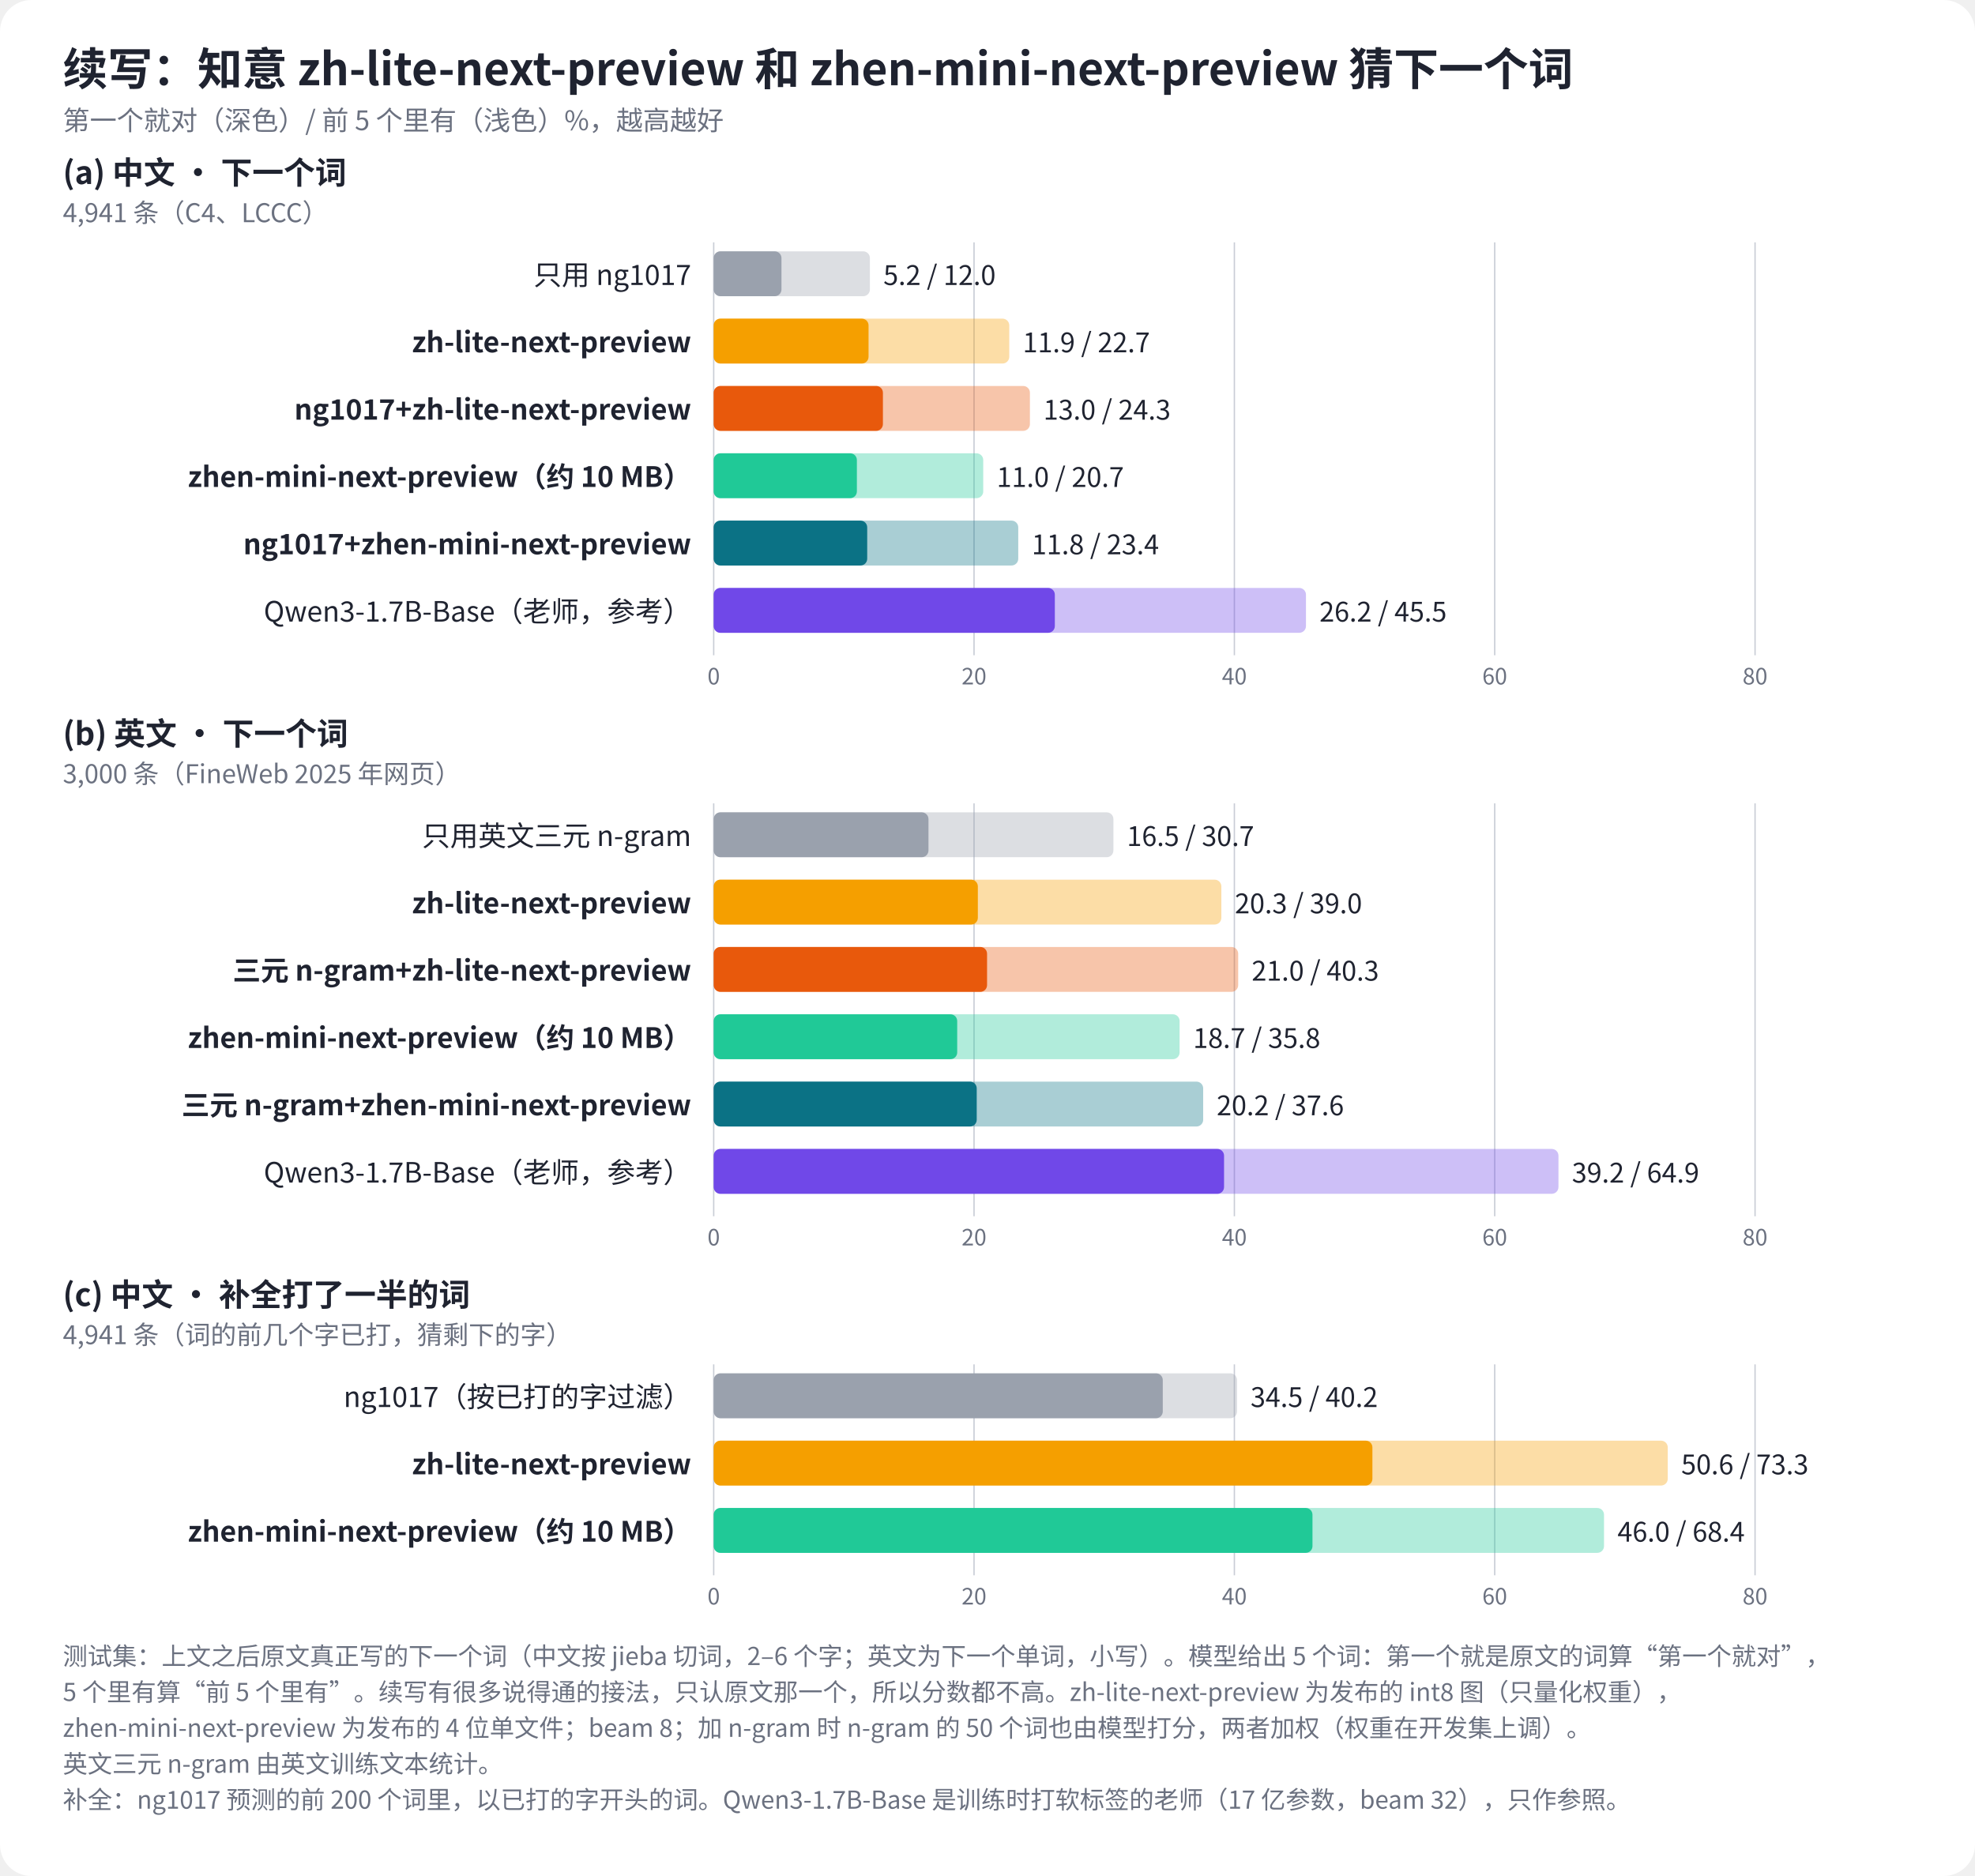
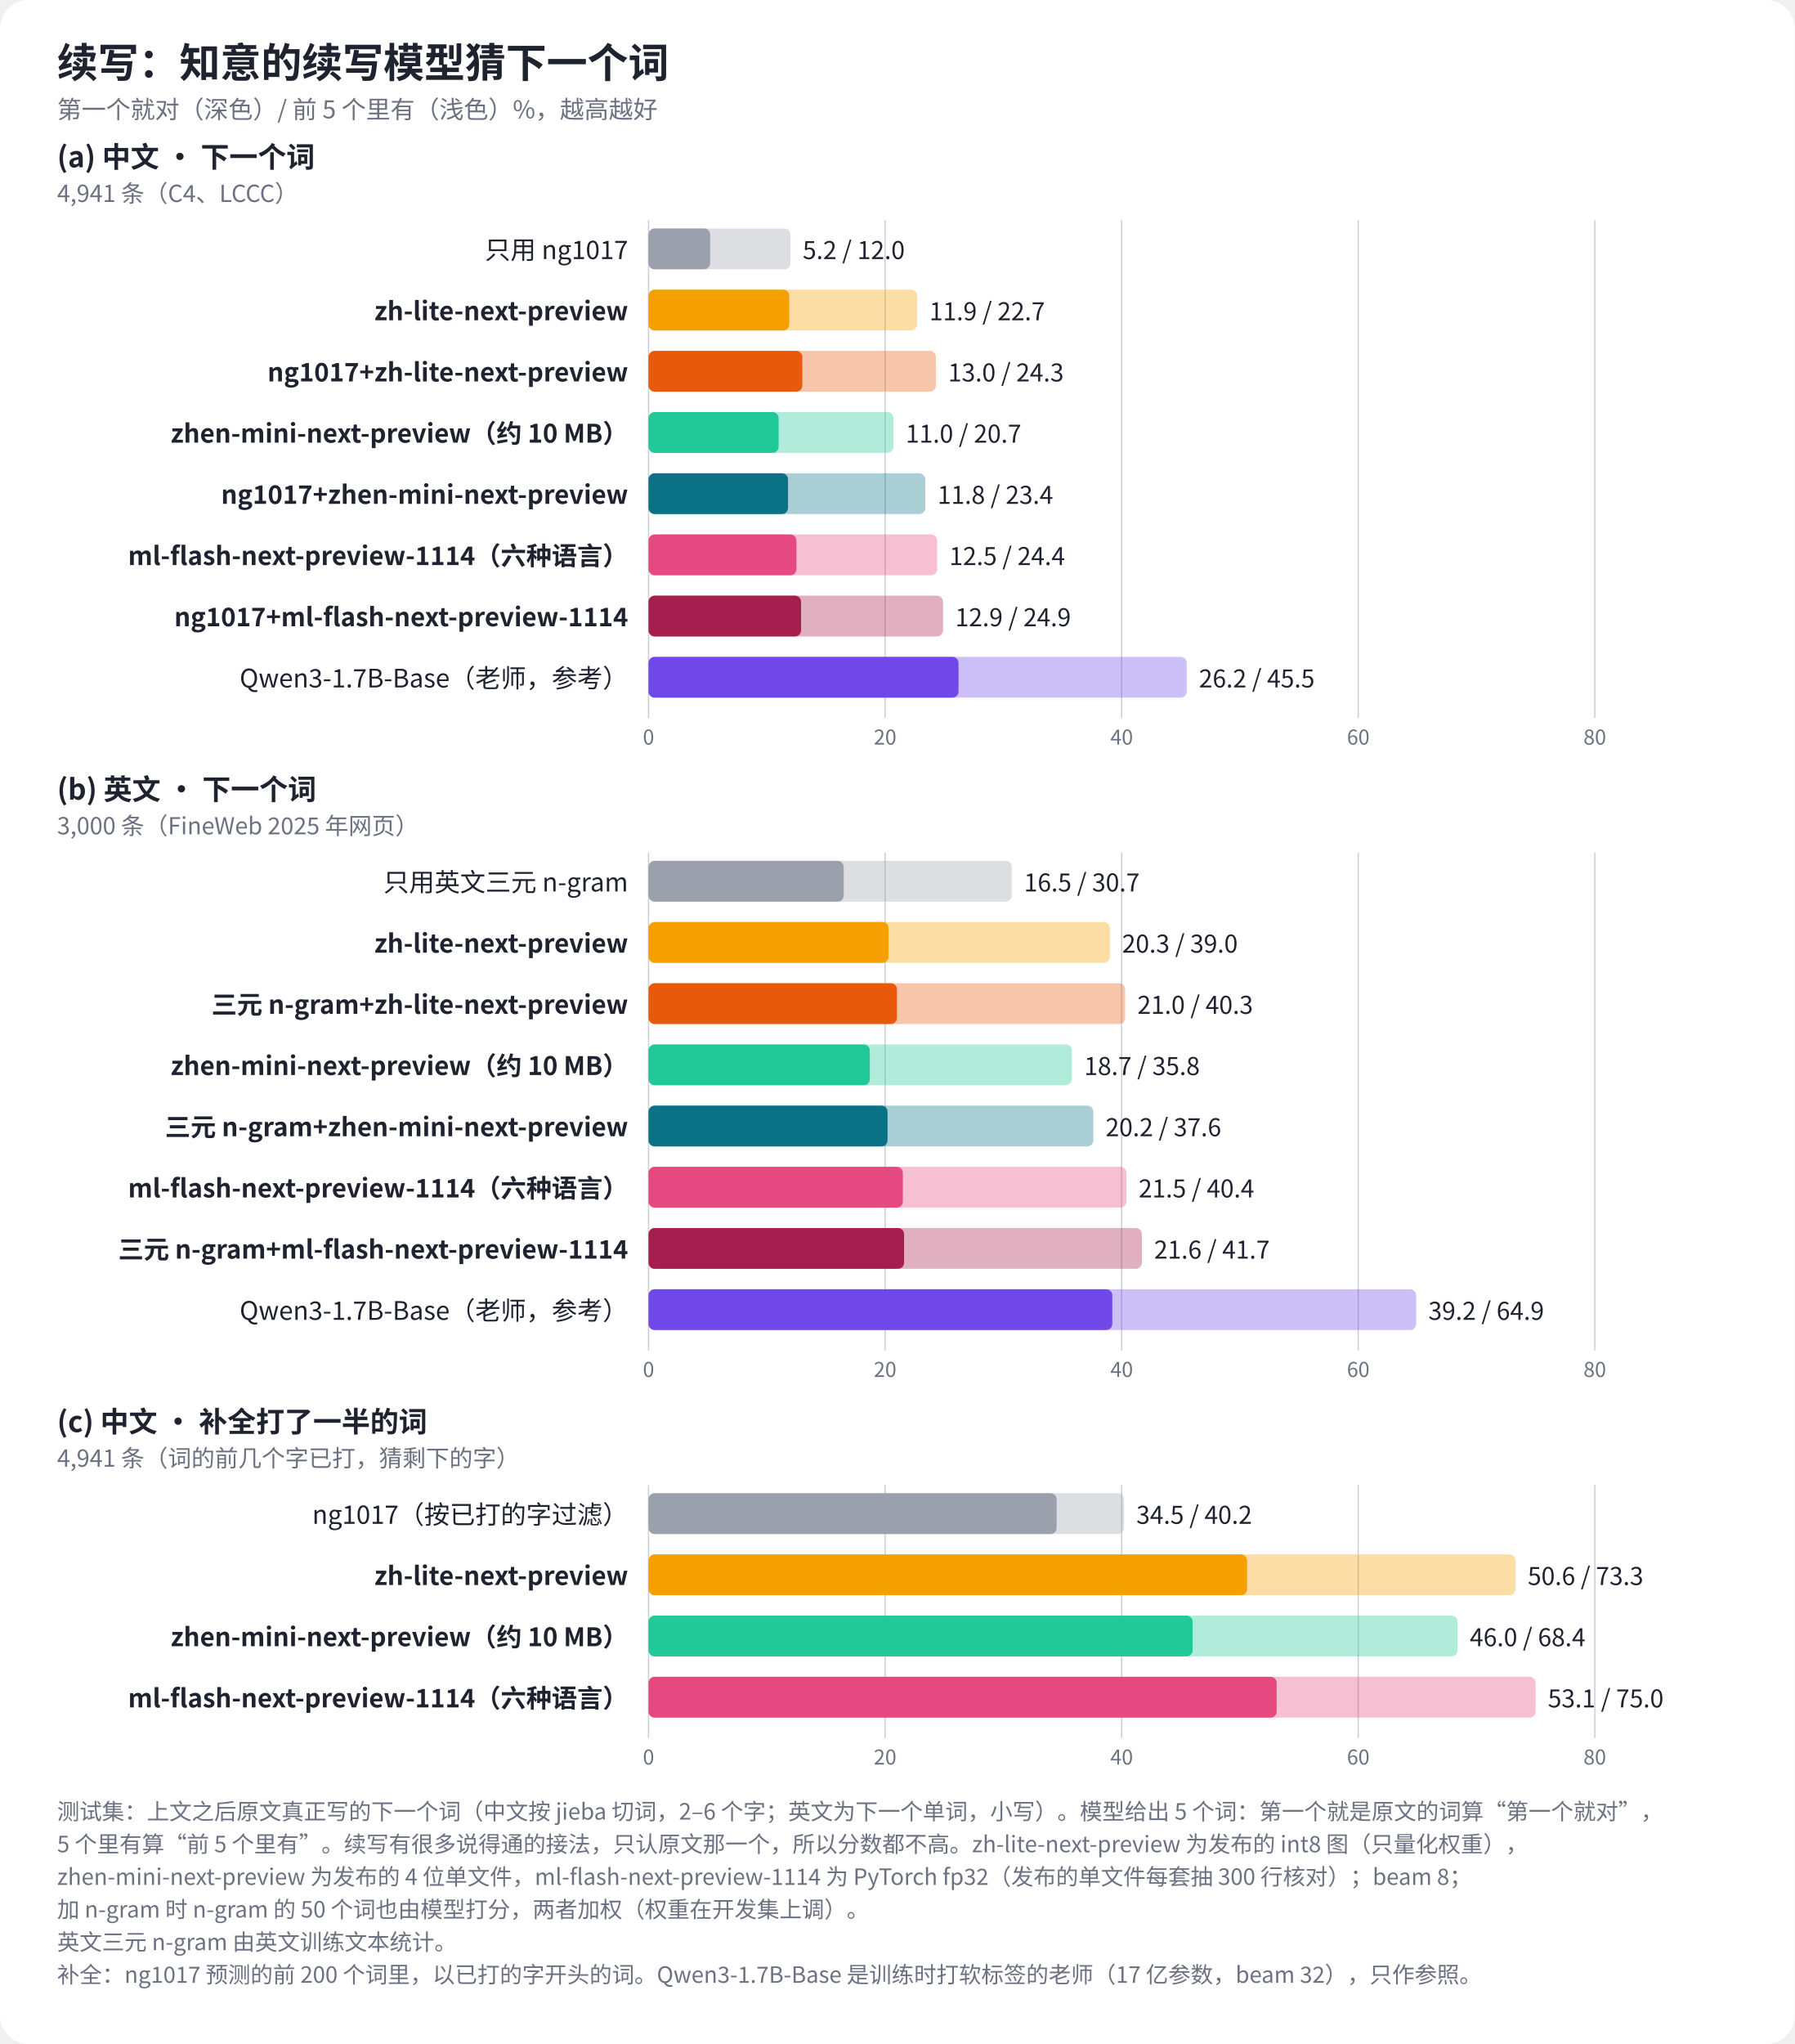
- <svg xmlns="http://www.w3.org/2000/svg" width="880" height="836" viewBox="0 0 880 836" font-family="'Microsoft YaHei','PingFang SC','Noto Sans CJK SC','Segoe UI',sans-serif">
-   <rect width="880" height="836" rx="14" fill="#FFFFFF" />
-   <text x="28" y="38" font-size="20" font-weight="700" fill="#1F2330">续写：知意 zh-lite-next-preview 和 zhen-mini-next-preview 猜下一个词</text>
+ <svg xmlns="http://www.w3.org/2000/svg" width="880" height="1002" viewBox="0 0 880 1002" font-family="'Microsoft YaHei','PingFang SC','Noto Sans CJK SC','Segoe UI',sans-serif">
+   <rect width="880" height="1002" rx="14" fill="#FFFFFF" />
+   <text x="28" y="38" font-size="20" font-weight="700" fill="#1F2330">续写：知意的续写模型猜下一个词</text>
  <text x="28" y="58" font-size="12" fill="#6B7180">第一个就对（深色）/ 前 5 个里有（浅色）%，越高越好</text>
  <text x="28" y="82" font-size="14" font-weight="700" fill="#1F2330">(a) 中文 · 下一个词</text>
  <text x="28" y="99" font-size="11.5" fill="#6B7180">4,941 条（C4、LCCC）</text>
-   <line x1="318.0" y1="108" x2="318.0" y2="292" stroke="#C9CDD6" stroke-width="0.6" />
-   <text x="318.0" y="305" font-size="10" fill="#6B7180" text-anchor="middle">0</text>
-   <line x1="434.0" y1="108" x2="434.0" y2="292" stroke="#C9CDD6" stroke-width="0.6" />
-   <text x="434.0" y="305" font-size="10" fill="#6B7180" text-anchor="middle">20</text>
-   <line x1="550.0" y1="108" x2="550.0" y2="292" stroke="#C9CDD6" stroke-width="0.6" />
-   <text x="550.0" y="305" font-size="10" fill="#6B7180" text-anchor="middle">40</text>
-   <line x1="666.0" y1="108" x2="666.0" y2="292" stroke="#C9CDD6" stroke-width="0.6" />
-   <text x="666.0" y="305" font-size="10" fill="#6B7180" text-anchor="middle">60</text>
-   <line x1="782.0" y1="108" x2="782.0" y2="292" stroke="#C9CDD6" stroke-width="0.6" />
-   <text x="782.0" y="305" font-size="10" fill="#6B7180" text-anchor="middle">80</text>
+   <line x1="318.0" y1="108" x2="318.0" y2="352" stroke="#C9CDD6" stroke-width="0.6" />
+   <text x="318.0" y="365" font-size="10" fill="#6B7180" text-anchor="middle">0</text>
+   <line x1="434.0" y1="108" x2="434.0" y2="352" stroke="#C9CDD6" stroke-width="0.6" />
+   <text x="434.0" y="365" font-size="10" fill="#6B7180" text-anchor="middle">20</text>
+   <line x1="550.0" y1="108" x2="550.0" y2="352" stroke="#C9CDD6" stroke-width="0.6" />
+   <text x="550.0" y="365" font-size="10" fill="#6B7180" text-anchor="middle">40</text>
+   <line x1="666.0" y1="108" x2="666.0" y2="352" stroke="#C9CDD6" stroke-width="0.6" />
+   <text x="666.0" y="365" font-size="10" fill="#6B7180" text-anchor="middle">60</text>
+   <line x1="782.0" y1="108" x2="782.0" y2="352" stroke="#C9CDD6" stroke-width="0.6" />
+   <text x="782.0" y="365" font-size="10" fill="#6B7180" text-anchor="middle">80</text>
  <text x="308" y="127" font-size="12.5" fill="#1F2330" text-anchor="end">只用 ng1017</text>
  <rect x="318" y="112" width="69.6" height="20" rx="3" fill="#9AA1AD" fill-opacity="0.35" />
  <rect x="318" y="112" width="30.2" height="20" rx="3" fill="#9AA1AD" />
  <text x="393.6" y="127" font-size="12" fill="#1F2330">5.2 / 12.0</text>
  <text x="308" y="157" font-size="12.5" font-weight="700" fill="#1F2330" text-anchor="end">zh-lite-next-preview</text>
  <rect x="318" y="142" width="131.7" height="20" rx="3" fill="#F59F00" fill-opacity="0.35" />
  <rect x="318" y="142" width="69.0" height="20" rx="3" fill="#F59F00" />
  <text x="455.7" y="157" font-size="12" fill="#1F2330">11.9 / 22.7</text>
  <text x="308" y="187" font-size="12.5" font-weight="700" fill="#1F2330" text-anchor="end">ng1017+zh-lite-next-preview</text>
  <rect x="318" y="172" width="140.9" height="20" rx="3" fill="#E8590C" fill-opacity="0.35" />
  <rect x="318" y="172" width="75.4" height="20" rx="3" fill="#E8590C" />
  <text x="464.9" y="187" font-size="12" fill="#1F2330">13.0 / 24.3</text>
  <text x="308" y="217" font-size="12.5" font-weight="700" fill="#1F2330" text-anchor="end">zhen-mini-next-preview（约 10 MB）</text>
  <rect x="318" y="202" width="120.1" height="20" rx="3" fill="#20C997" fill-opacity="0.35" />
  <rect x="318" y="202" width="63.8" height="20" rx="3" fill="#20C997" />
  <text x="444.1" y="217" font-size="12" fill="#1F2330">11.0 / 20.7</text>
  <text x="308" y="247" font-size="12.5" font-weight="700" fill="#1F2330" text-anchor="end">ng1017+zhen-mini-next-preview</text>
  <rect x="318" y="232" width="135.7" height="20" rx="3" fill="#0B7285" fill-opacity="0.35" />
  <rect x="318" y="232" width="68.4" height="20" rx="3" fill="#0B7285" />
  <text x="459.7" y="247" font-size="12" fill="#1F2330">11.8 / 23.4</text>
-   <text x="308" y="277" font-size="12.5" fill="#1F2330" text-anchor="end">Qwen3-1.7B-Base（老师，参考）</text>
-   <rect x="318" y="262" width="263.9" height="20" rx="3" fill="#7048E8" fill-opacity="0.35" />
-   <rect x="318" y="262" width="152.0" height="20" rx="3" fill="#7048E8" />
-   <text x="587.9" y="277" font-size="12" fill="#1F2330">26.2 / 45.5</text>
-   <text x="28" y="332" font-size="14" font-weight="700" fill="#1F2330">(b) 英文 · 下一个词</text>
-   <text x="28" y="349" font-size="11.5" fill="#6B7180">3,000 条（FineWeb 2025 年网页）</text>
-   <line x1="318.0" y1="358" x2="318.0" y2="542" stroke="#C9CDD6" stroke-width="0.6" />
-   <text x="318.0" y="555" font-size="10" fill="#6B7180" text-anchor="middle">0</text>
-   <line x1="434.0" y1="358" x2="434.0" y2="542" stroke="#C9CDD6" stroke-width="0.6" />
-   <text x="434.0" y="555" font-size="10" fill="#6B7180" text-anchor="middle">20</text>
-   <line x1="550.0" y1="358" x2="550.0" y2="542" stroke="#C9CDD6" stroke-width="0.6" />
-   <text x="550.0" y="555" font-size="10" fill="#6B7180" text-anchor="middle">40</text>
-   <line x1="666.0" y1="358" x2="666.0" y2="542" stroke="#C9CDD6" stroke-width="0.6" />
-   <text x="666.0" y="555" font-size="10" fill="#6B7180" text-anchor="middle">60</text>
-   <line x1="782.0" y1="358" x2="782.0" y2="542" stroke="#C9CDD6" stroke-width="0.6" />
-   <text x="782.0" y="555" font-size="10" fill="#6B7180" text-anchor="middle">80</text>
-   <text x="308" y="377" font-size="12.5" fill="#1F2330" text-anchor="end">只用英文三元 n-gram</text>
-   <rect x="318" y="362" width="178.1" height="20" rx="3" fill="#9AA1AD" fill-opacity="0.35" />
-   <rect x="318" y="362" width="95.7" height="20" rx="3" fill="#9AA1AD" />
-   <text x="502.1" y="377" font-size="12" fill="#1F2330">16.5 / 30.7</text>
-   <text x="308" y="407" font-size="12.5" font-weight="700" fill="#1F2330" text-anchor="end">zh-lite-next-preview</text>
-   <rect x="318" y="392" width="226.2" height="20" rx="3" fill="#F59F00" fill-opacity="0.35" />
-   <rect x="318" y="392" width="117.7" height="20" rx="3" fill="#F59F00" />
-   <text x="550.2" y="407" font-size="12" fill="#1F2330">20.3 / 39.0</text>
-   <text x="308" y="437" font-size="12.5" font-weight="700" fill="#1F2330" text-anchor="end">三元 n-gram+zh-lite-next-preview</text>
-   <rect x="318" y="422" width="233.7" height="20" rx="3" fill="#E8590C" fill-opacity="0.35" />
-   <rect x="318" y="422" width="121.8" height="20" rx="3" fill="#E8590C" />
-   <text x="557.7" y="437" font-size="12" fill="#1F2330">21.0 / 40.3</text>
-   <text x="308" y="467" font-size="12.5" font-weight="700" fill="#1F2330" text-anchor="end">zhen-mini-next-preview（约 10 MB）</text>
-   <rect x="318" y="452" width="207.6" height="20" rx="3" fill="#20C997" fill-opacity="0.35" />
-   <rect x="318" y="452" width="108.5" height="20" rx="3" fill="#20C997" />
-   <text x="531.6" y="467" font-size="12" fill="#1F2330">18.7 / 35.8</text>
-   <text x="308" y="497" font-size="12.5" font-weight="700" fill="#1F2330" text-anchor="end">三元 n-gram+zhen-mini-next-preview</text>
-   <rect x="318" y="482" width="218.1" height="20" rx="3" fill="#0B7285" fill-opacity="0.35" />
-   <rect x="318" y="482" width="117.2" height="20" rx="3" fill="#0B7285" />
-   <text x="542.1" y="497" font-size="12" fill="#1F2330">20.2 / 37.6</text>
-   <text x="308" y="527" font-size="12.5" fill="#1F2330" text-anchor="end">Qwen3-1.7B-Base（老师，参考）</text>
-   <rect x="318" y="512" width="376.4" height="20" rx="3" fill="#7048E8" fill-opacity="0.35" />
-   <rect x="318" y="512" width="227.4" height="20" rx="3" fill="#7048E8" />
-   <text x="700.4" y="527" font-size="12" fill="#1F2330">39.2 / 64.9</text>
-   <text x="28" y="582" font-size="14" font-weight="700" fill="#1F2330">(c) 中文 · 补全打了一半的词</text>
-   <text x="28" y="599" font-size="11.5" fill="#6B7180">4,941 条（词的前几个字已打，猜剩下的字）</text>
-   <line x1="318.0" y1="608" x2="318.0" y2="702" stroke="#C9CDD6" stroke-width="0.6" />
-   <text x="318.0" y="715" font-size="10" fill="#6B7180" text-anchor="middle">0</text>
-   <line x1="434.0" y1="608" x2="434.0" y2="702" stroke="#C9CDD6" stroke-width="0.6" />
-   <text x="434.0" y="715" font-size="10" fill="#6B7180" text-anchor="middle">20</text>
-   <line x1="550.0" y1="608" x2="550.0" y2="702" stroke="#C9CDD6" stroke-width="0.6" />
-   <text x="550.0" y="715" font-size="10" fill="#6B7180" text-anchor="middle">40</text>
-   <line x1="666.0" y1="608" x2="666.0" y2="702" stroke="#C9CDD6" stroke-width="0.6" />
-   <text x="666.0" y="715" font-size="10" fill="#6B7180" text-anchor="middle">60</text>
-   <line x1="782.0" y1="608" x2="782.0" y2="702" stroke="#C9CDD6" stroke-width="0.6" />
-   <text x="782.0" y="715" font-size="10" fill="#6B7180" text-anchor="middle">80</text>
-   <text x="308" y="627" font-size="12.5" fill="#1F2330" text-anchor="end">ng1017（按已打的字过滤）</text>
-   <rect x="318" y="612" width="233.2" height="20" rx="3" fill="#9AA1AD" fill-opacity="0.35" />
-   <rect x="318" y="612" width="200.1" height="20" rx="3" fill="#9AA1AD" />
-   <text x="557.2" y="627" font-size="12" fill="#1F2330">34.5 / 40.2</text>
-   <text x="308" y="657" font-size="12.5" font-weight="700" fill="#1F2330" text-anchor="end">zh-lite-next-preview</text>
-   <rect x="318" y="642" width="425.1" height="20" rx="3" fill="#F59F00" fill-opacity="0.35" />
-   <rect x="318" y="642" width="293.5" height="20" rx="3" fill="#F59F00" />
-   <text x="749.1" y="657" font-size="12" fill="#1F2330">50.6 / 73.3</text>
-   <text x="308" y="687" font-size="12.5" font-weight="700" fill="#1F2330" text-anchor="end">zhen-mini-next-preview（约 10 MB）</text>
-   <rect x="318" y="672" width="396.7" height="20" rx="3" fill="#20C997" fill-opacity="0.35" />
-   <rect x="318" y="672" width="266.8" height="20" rx="3" fill="#20C997" />
-   <text x="720.7" y="687" font-size="12" fill="#1F2330">46.0 / 68.4</text>
-   <text x="28" y="742" font-size="11" fill="#6B7180">测试集：上文之后原文真正写的下一个词（中文按 jieba 切词，2–6 个字；英文为下一个单词，小写）。模型给出 5 个词：第一个就是原文的词算“第一个就对”，</text>
-   <text x="28" y="758" font-size="11" fill="#6B7180">5 个里有算“前 5 个里有”。续写有很多说得通的接法，只认原文那一个，所以分数都不高。zh-lite-next-preview 为发布的 int8 图（只量化权重），</text>
-   <text x="28" y="774" font-size="11" fill="#6B7180">zhen-mini-next-preview 为发布的 4 位单文件；beam 8；加 n-gram 时 n-gram 的 50 个词也由模型打分，两者加权（权重在开发集上调）。</text>
-   <text x="28" y="790" font-size="11" fill="#6B7180">英文三元 n-gram 由英文训练文本统计。</text>
-   <text x="28" y="806" font-size="11" fill="#6B7180">补全：ng1017 预测的前 200 个词里，以已打的字开头的词。Qwen3-1.7B-Base 是训练时打软标签的老师（17 亿参数，beam 32），只作参照。</text>
+   <text x="308" y="277" font-size="12.5" font-weight="700" fill="#1F2330" text-anchor="end">ml-flash-next-preview-1114（六种语言）</text>
+   <rect x="318" y="262" width="141.5" height="20" rx="3" fill="#E64980" fill-opacity="0.35" />
+   <rect x="318" y="262" width="72.5" height="20" rx="3" fill="#E64980" />
+   <text x="465.5" y="277" font-size="12" fill="#1F2330">12.5 / 24.4</text>
+   <text x="308" y="307" font-size="12.5" font-weight="700" fill="#1F2330" text-anchor="end">ng1017+ml-flash-next-preview-1114</text>
+   <rect x="318" y="292" width="144.4" height="20" rx="3" fill="#A61E4D" fill-opacity="0.35" />
+   <rect x="318" y="292" width="74.8" height="20" rx="3" fill="#A61E4D" />
+   <text x="468.4" y="307" font-size="12" fill="#1F2330">12.9 / 24.9</text>
+   <text x="308" y="337" font-size="12.5" fill="#1F2330" text-anchor="end">Qwen3-1.7B-Base（老师，参考）</text>
+   <rect x="318" y="322" width="263.9" height="20" rx="3" fill="#7048E8" fill-opacity="0.35" />
+   <rect x="318" y="322" width="152.0" height="20" rx="3" fill="#7048E8" />
+   <text x="587.9" y="337" font-size="12" fill="#1F2330">26.2 / 45.5</text>
+   <text x="28" y="392" font-size="14" font-weight="700" fill="#1F2330">(b) 英文 · 下一个词</text>
+   <text x="28" y="409" font-size="11.5" fill="#6B7180">3,000 条（FineWeb 2025 年网页）</text>
+   <line x1="318.0" y1="418" x2="318.0" y2="662" stroke="#C9CDD6" stroke-width="0.6" />
+   <text x="318.0" y="675" font-size="10" fill="#6B7180" text-anchor="middle">0</text>
+   <line x1="434.0" y1="418" x2="434.0" y2="662" stroke="#C9CDD6" stroke-width="0.6" />
+   <text x="434.0" y="675" font-size="10" fill="#6B7180" text-anchor="middle">20</text>
+   <line x1="550.0" y1="418" x2="550.0" y2="662" stroke="#C9CDD6" stroke-width="0.6" />
+   <text x="550.0" y="675" font-size="10" fill="#6B7180" text-anchor="middle">40</text>
+   <line x1="666.0" y1="418" x2="666.0" y2="662" stroke="#C9CDD6" stroke-width="0.6" />
+   <text x="666.0" y="675" font-size="10" fill="#6B7180" text-anchor="middle">60</text>
+   <line x1="782.0" y1="418" x2="782.0" y2="662" stroke="#C9CDD6" stroke-width="0.6" />
+   <text x="782.0" y="675" font-size="10" fill="#6B7180" text-anchor="middle">80</text>
+   <text x="308" y="437" font-size="12.5" fill="#1F2330" text-anchor="end">只用英文三元 n-gram</text>
+   <rect x="318" y="422" width="178.1" height="20" rx="3" fill="#9AA1AD" fill-opacity="0.35" />
+   <rect x="318" y="422" width="95.7" height="20" rx="3" fill="#9AA1AD" />
+   <text x="502.1" y="437" font-size="12" fill="#1F2330">16.5 / 30.7</text>
+   <text x="308" y="467" font-size="12.5" font-weight="700" fill="#1F2330" text-anchor="end">zh-lite-next-preview</text>
+   <rect x="318" y="452" width="226.2" height="20" rx="3" fill="#F59F00" fill-opacity="0.35" />
+   <rect x="318" y="452" width="117.7" height="20" rx="3" fill="#F59F00" />
+   <text x="550.2" y="467" font-size="12" fill="#1F2330">20.3 / 39.0</text>
+   <text x="308" y="497" font-size="12.5" font-weight="700" fill="#1F2330" text-anchor="end">三元 n-gram+zh-lite-next-preview</text>
+   <rect x="318" y="482" width="233.7" height="20" rx="3" fill="#E8590C" fill-opacity="0.35" />
+   <rect x="318" y="482" width="121.8" height="20" rx="3" fill="#E8590C" />
+   <text x="557.7" y="497" font-size="12" fill="#1F2330">21.0 / 40.3</text>
+   <text x="308" y="527" font-size="12.5" font-weight="700" fill="#1F2330" text-anchor="end">zhen-mini-next-preview（约 10 MB）</text>
+   <rect x="318" y="512" width="207.6" height="20" rx="3" fill="#20C997" fill-opacity="0.35" />
+   <rect x="318" y="512" width="108.5" height="20" rx="3" fill="#20C997" />
+   <text x="531.6" y="527" font-size="12" fill="#1F2330">18.7 / 35.8</text>
+   <text x="308" y="557" font-size="12.5" font-weight="700" fill="#1F2330" text-anchor="end">三元 n-gram+zhen-mini-next-preview</text>
+   <rect x="318" y="542" width="218.1" height="20" rx="3" fill="#0B7285" fill-opacity="0.35" />
+   <rect x="318" y="542" width="117.2" height="20" rx="3" fill="#0B7285" />
+   <text x="542.1" y="557" font-size="12" fill="#1F2330">20.2 / 37.6</text>
+   <text x="308" y="587" font-size="12.5" font-weight="700" fill="#1F2330" text-anchor="end">ml-flash-next-preview-1114（六种语言）</text>
+   <rect x="318" y="572" width="234.3" height="20" rx="3" fill="#E64980" fill-opacity="0.35" />
+   <rect x="318" y="572" width="124.7" height="20" rx="3" fill="#E64980" />
+   <text x="558.3" y="587" font-size="12" fill="#1F2330">21.5 / 40.4</text>
+   <text x="308" y="617" font-size="12.5" font-weight="700" fill="#1F2330" text-anchor="end">三元 n-gram+ml-flash-next-preview-1114</text>
+   <rect x="318" y="602" width="241.9" height="20" rx="3" fill="#A61E4D" fill-opacity="0.35" />
+   <rect x="318" y="602" width="125.3" height="20" rx="3" fill="#A61E4D" />
+   <text x="565.9" y="617" font-size="12" fill="#1F2330">21.6 / 41.7</text>
+   <text x="308" y="647" font-size="12.5" fill="#1F2330" text-anchor="end">Qwen3-1.7B-Base（老师，参考）</text>
+   <rect x="318" y="632" width="376.4" height="20" rx="3" fill="#7048E8" fill-opacity="0.35" />
+   <rect x="318" y="632" width="227.4" height="20" rx="3" fill="#7048E8" />
+   <text x="700.4" y="647" font-size="12" fill="#1F2330">39.2 / 64.9</text>
+   <text x="28" y="702" font-size="14" font-weight="700" fill="#1F2330">(c) 中文 · 补全打了一半的词</text>
+   <text x="28" y="719" font-size="11.5" fill="#6B7180">4,941 条（词的前几个字已打，猜剩下的字）</text>
+   <line x1="318.0" y1="728" x2="318.0" y2="852" stroke="#C9CDD6" stroke-width="0.6" />
+   <text x="318.0" y="865" font-size="10" fill="#6B7180" text-anchor="middle">0</text>
+   <line x1="434.0" y1="728" x2="434.0" y2="852" stroke="#C9CDD6" stroke-width="0.6" />
+   <text x="434.0" y="865" font-size="10" fill="#6B7180" text-anchor="middle">20</text>
+   <line x1="550.0" y1="728" x2="550.0" y2="852" stroke="#C9CDD6" stroke-width="0.6" />
+   <text x="550.0" y="865" font-size="10" fill="#6B7180" text-anchor="middle">40</text>
+   <line x1="666.0" y1="728" x2="666.0" y2="852" stroke="#C9CDD6" stroke-width="0.6" />
+   <text x="666.0" y="865" font-size="10" fill="#6B7180" text-anchor="middle">60</text>
+   <line x1="782.0" y1="728" x2="782.0" y2="852" stroke="#C9CDD6" stroke-width="0.6" />
+   <text x="782.0" y="865" font-size="10" fill="#6B7180" text-anchor="middle">80</text>
+   <text x="308" y="747" font-size="12.5" fill="#1F2330" text-anchor="end">ng1017（按已打的字过滤）</text>
+   <rect x="318" y="732" width="233.2" height="20" rx="3" fill="#9AA1AD" fill-opacity="0.35" />
+   <rect x="318" y="732" width="200.1" height="20" rx="3" fill="#9AA1AD" />
+   <text x="557.2" y="747" font-size="12" fill="#1F2330">34.5 / 40.2</text>
+   <text x="308" y="777" font-size="12.5" font-weight="700" fill="#1F2330" text-anchor="end">zh-lite-next-preview</text>
+   <rect x="318" y="762" width="425.1" height="20" rx="3" fill="#F59F00" fill-opacity="0.35" />
+   <rect x="318" y="762" width="293.5" height="20" rx="3" fill="#F59F00" />
+   <text x="749.1" y="777" font-size="12" fill="#1F2330">50.6 / 73.3</text>
+   <text x="308" y="807" font-size="12.5" font-weight="700" fill="#1F2330" text-anchor="end">zhen-mini-next-preview（约 10 MB）</text>
+   <rect x="318" y="792" width="396.7" height="20" rx="3" fill="#20C997" fill-opacity="0.35" />
+   <rect x="318" y="792" width="266.8" height="20" rx="3" fill="#20C997" />
+   <text x="720.7" y="807" font-size="12" fill="#1F2330">46.0 / 68.4</text>
+   <text x="308" y="837" font-size="12.5" font-weight="700" fill="#1F2330" text-anchor="end">ml-flash-next-preview-1114（六种语言）</text>
+   <rect x="318" y="822" width="435.0" height="20" rx="3" fill="#E64980" fill-opacity="0.35" />
+   <rect x="318" y="822" width="308.0" height="20" rx="3" fill="#E64980" />
+   <text x="759.0" y="837" font-size="12" fill="#1F2330">53.1 / 75.0</text>
+   <text x="28" y="892" font-size="11" fill="#6B7180">测试集：上文之后原文真正写的下一个词（中文按 jieba 切词，2–6 个字；英文为下一个单词，小写）。模型给出 5 个词：第一个就是原文的词算“第一个就对”，</text>
+   <text x="28" y="908" font-size="11" fill="#6B7180">5 个里有算“前 5 个里有”。续写有很多说得通的接法，只认原文那一个，所以分数都不高。zh-lite-next-preview 为发布的 int8 图（只量化权重），</text>
+   <text x="28" y="924" font-size="11" fill="#6B7180">zhen-mini-next-preview 为发布的 4 位单文件，ml-flash-next-preview-1114 为 PyTorch fp32（发布的单文件每套抽 300 行核对）；beam 8；</text>
+   <text x="28" y="940" font-size="11" fill="#6B7180">加 n-gram 时 n-gram 的 50 个词也由模型打分，两者加权（权重在开发集上调）。</text>
+   <text x="28" y="956" font-size="11" fill="#6B7180">英文三元 n-gram 由英文训练文本统计。</text>
+   <text x="28" y="972" font-size="11" fill="#6B7180">补全：ng1017 预测的前 200 个词里，以已打的字开头的词。Qwen3-1.7B-Base 是训练时打软标签的老师（17 亿参数，beam 32），只作参照。</text>
</svg>
